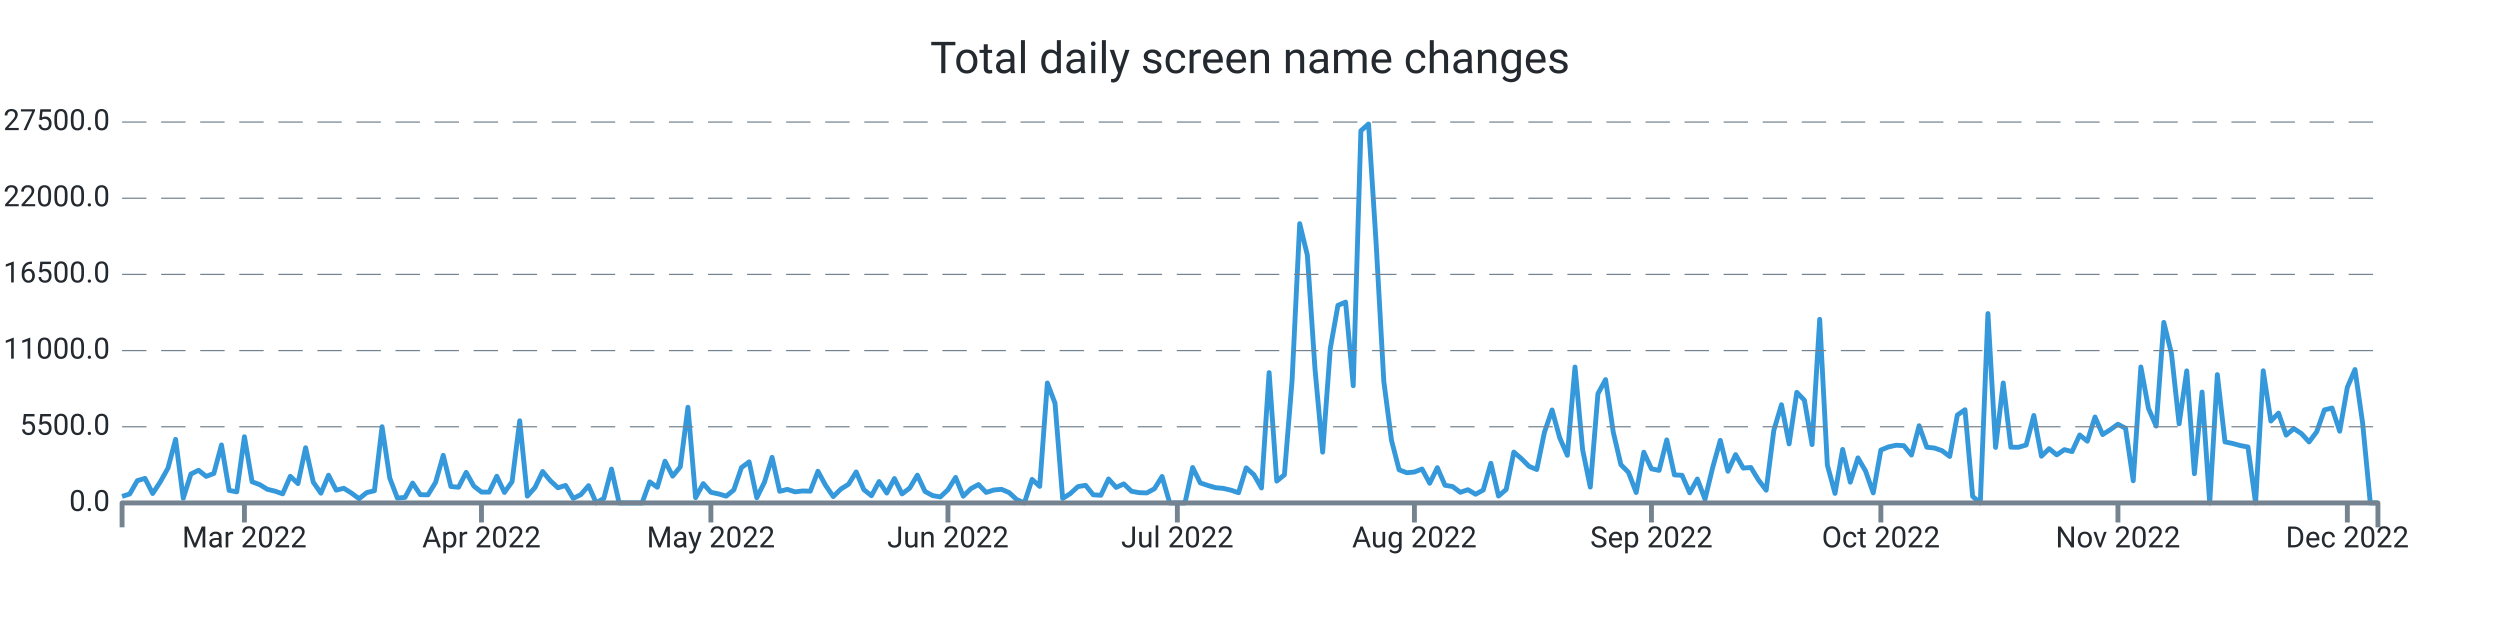
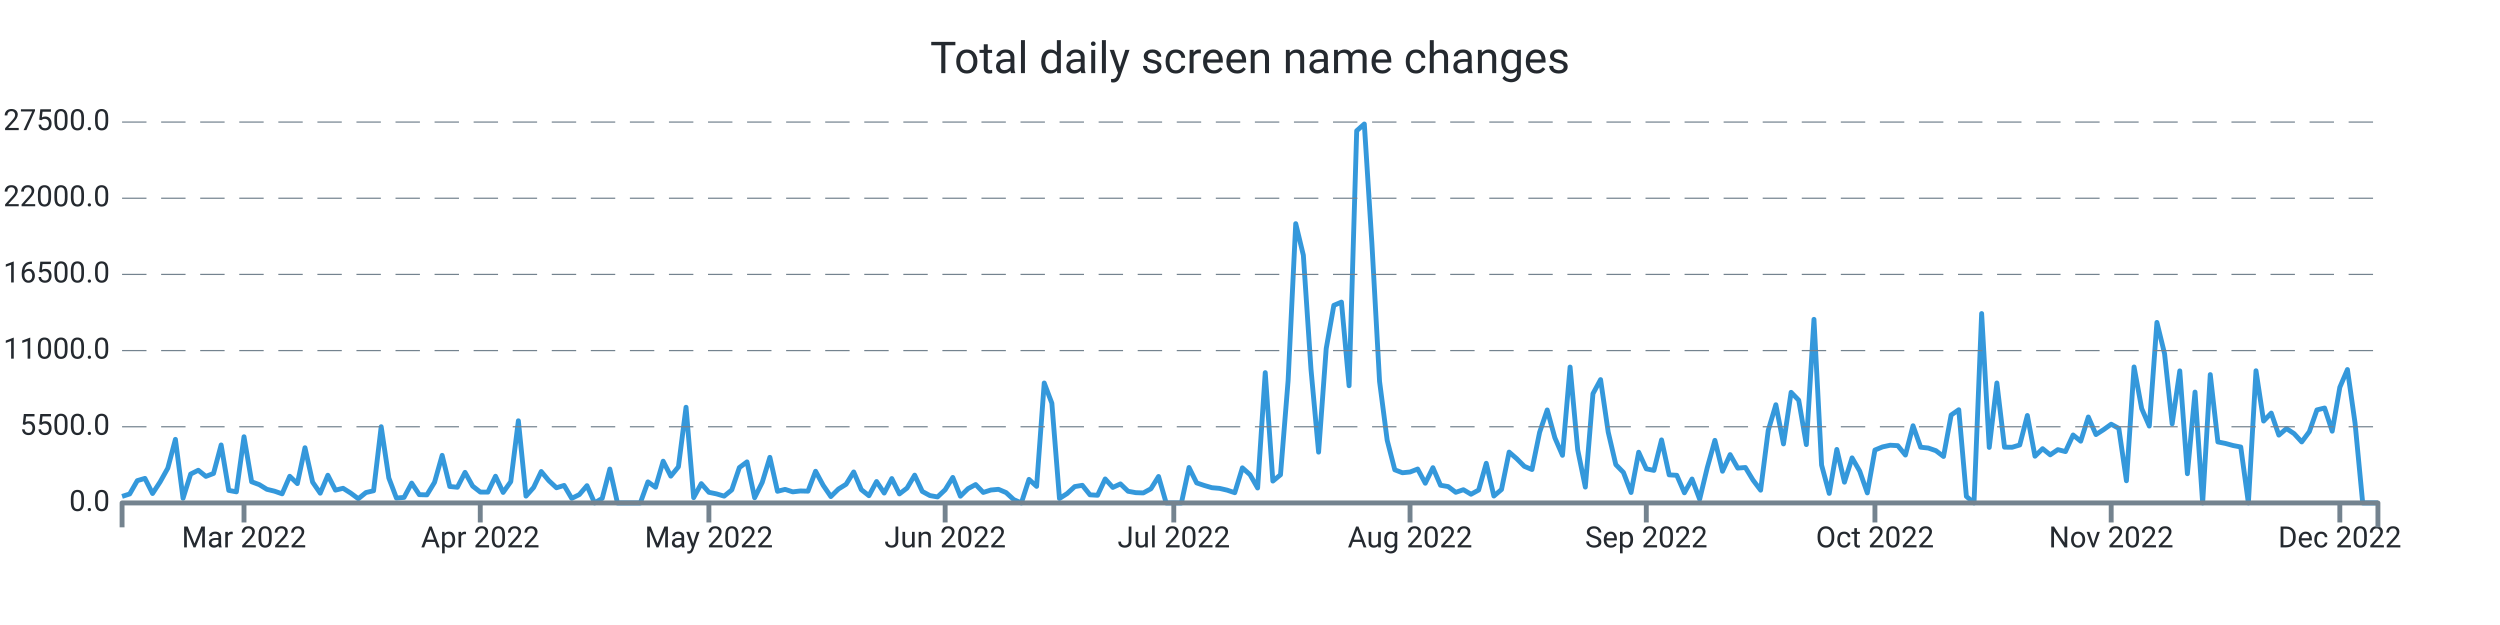
<svg xmlns="http://www.w3.org/2000/svg" width="1024.0" height="256.0" viewBox="0 0 1024.0 256.0" preserveAspectRatio="xMidYMid meet">
-   <path stroke="#3498db" stroke-linejoin="round" d="M 50.0 203.339 L 50 203.339L 53.132 202.33L 56.264 196.867L 59.397 195.948L 62.529 202.143L 65.661 197.355L 68.793 191.761L 71.925 179.962L 75.058 204.094L 78.19 194.172L 81.322 192.618L 84.454 195.125L 87.586 193.928L 90.719 182.248L 93.851 200.866L 96.983 201.456L 100.115 178.89L 103.247 197.338L 106.38 198.501L 109.512 200.418L 112.644 201.184L 115.776 202.267L 118.908 195.091L 122.041 198.081L 125.173 183.389L 128.305 197.474L 131.437 202.018L 134.569 194.66L 137.702 200.753L 140.834 200.004L 143.966 201.972L 147.098 204.275L 150.231 201.745L 153.363 201.014L 156.495 174.783L 159.627 195.761L 162.759 204.003L 165.892 203.731L 169.024 197.877L 172.156 202.608L 175.288 202.693L 178.42 197.559L 181.553 186.514L 184.685 199.266L 187.817 199.573L 190.949 193.48L 194.081 199.108L 197.214 201.547L 200.346 201.57L 203.478 195.069L 206.61 201.7L 209.742 197.287L 212.875 172.355L 216.007 203.209L 219.139 199.675L 222.271 193.129L 225.403 196.89L 228.536 199.788L 231.668 198.83L 234.8 204.134L 237.932 202.579L 241.064 198.926L 244.197 206L 247.329 204.128L 250.461 192.125L 253.593 206L 256.725 206L 259.858 206L 262.99 206L 266.122 197.372L 269.254 199.578L 272.386 188.902L 275.519 195.029L 278.651 191.206L 281.783 166.813L 284.915 203.839L 288.047 198.092L 291.18 201.643L 294.312 202.296L 297.444 203.22L 300.576 200.668L 303.708 191.512L 306.841 189.186L 309.973 203.867L 313.105 197.565L 316.237 187.325L 319.369 201.235L 322.502 200.446L 325.634 201.462L 328.766 201.099L 331.898 201.178L 335.031 193.026L 338.163 198.807L 341.295 203.391L 344.427 200.305L 347.559 198.359L 350.692 193.31L 353.824 200.566L 356.956 203.039L 360.088 197.23L 363.22 201.955L 366.353 196.016L 369.485 202.307L 372.617 199.913L 375.749 194.621L 378.881 201.292L 382.014 202.988L 385.146 203.544L 388.278 200.605L 391.41 195.562L 394.542 203.243L 397.675 200.157L 400.807 198.467L 403.939 201.7L 407.071 200.707L 410.203 200.429L 413.336 201.768L 416.468 204.644L 419.6 206L 422.732 196.356L 425.864 199.215L 428.997 156.874L 432.129 165.151L 435.261 204.173L 438.393 202.177L 441.525 199.312L 444.658 198.784L 447.79 202.676L 450.922 202.857L 454.054 196.186L 457.186 199.647L 460.319 198.206L 463.451 201.218L 466.583 201.791L 469.715 201.904L 472.847 200.197L 475.98 195.171L 479.112 206L 482.244 206L 485.376 206L 488.508 191.483L 491.641 197.797L 494.773 198.852L 497.905 199.76L 501.037 200.038L 504.169 200.764L 507.302 201.808L 510.434 191.631L 513.566 194.411L 516.698 199.885L 519.831 152.631L 522.963 197.048L 526.095 194.473L 529.227 155.904L 532.359 91.609L 535.492 104.538L 538.624 151.179L 541.756 185.198L 544.888 142.766L 548.02 125.067L 551.153 123.745L 554.285 157.997L 557.417 53.568L 560.549 50.789L 563.681 100.022L 566.814 156.245L 569.946 180.32L 573.078 192.437L 576.21 193.639L 579.342 193.333L 582.475 192.113L 585.607 197.933L 588.739 191.563L 591.871 198.767L 595.003 199.301L 598.136 201.649L 601.268 200.588L 604.4 202.438L 607.532 200.73L 610.664 189.77L 613.797 203.175L 616.929 200.486L 620.061 185.181L 623.193 187.887L 626.325 191.018L 629.458 192.317L 632.59 177.097L 635.722 167.913L 638.854 179.31L 641.986 186.497L 645.119 150.345L 648.251 184.273L 651.383 199.51L 654.515 161.248L 657.647 155.49L 660.78 176.961L 663.912 190.309L 667.044 193.509L 670.176 201.728L 673.308 185.226L 676.441 192.034L 679.573 192.669L 682.705 180.183L 685.837 194.501L 688.969 194.683L 692.102 201.853L 695.234 196.203L 698.366 204.491L 701.498 191.557L 704.631 180.365L 707.763 193.026L 710.895 186.208L 714.027 191.727L 717.159 191.483L 720.292 196.634L 723.424 200.781L 726.556 176.269L 729.688 165.78L 732.82 181.829L 735.953 160.698L 739.085 163.931L 742.217 182.106L 745.349 130.808L 748.481 190.496L 751.614 202.091L 754.746 184.092L 757.878 197.502L 761.01 187.541L 764.142 192.953L 767.275 201.887L 770.407 184.336L 773.539 183.048L 776.671 182.367L 779.803 182.543L 782.936 186.389L 786.068 174.386L 789.2 183.179L 792.332 183.513L 795.464 184.602L 798.597 186.968L 801.729 170.001L 804.861 167.834L 807.993 203.322L 811.125 206L 814.258 128.431L 817.39 183.264L 820.522 156.869L 823.654 183.156L 826.786 183.201L 829.919 182.26L 833.051 170.188L 836.183 186.866L 839.315 183.774L 842.447 186.299L 845.58 184.171L 848.712 184.966L 851.844 178.17L 854.976 180.705L 858.108 170.801L 861.241 177.994L 864.373 175.991L 867.505 173.756L 870.637 175.458L 873.769 196.918L 876.902 150.305L 880.034 167.34L 883.166 174.522L 886.298 132.056L 889.431 144.831L 892.563 173.609L 895.695 151.911L 898.827 194.036L 901.959 160.595L 905.092 206L 908.224 153.437L 911.356 181.012L 914.488 181.641L 917.62 182.492L 920.753 183.088L 923.885 206L 927.017 151.865L 930.149 172.457L 933.281 169.207L 936.414 178.221L 939.546 175.543L 942.678 177.614L 945.81 181.017L 948.942 176.808L 952.075 167.896L 955.207 167.125L 958.339 176.621L 961.471 158.633L 964.603 151.36L 967.736 173.353L 970.868 206L 974 206" stroke-width="2.0" fill="none" />
+   <path stroke="#3498db" stroke-linejoin="round" d="M 50.0 203.339 L 50 203.339L 53.122 202.33L 56.243 196.867L 59.365 195.948L 62.486 202.143L 65.608 197.355L 68.73 191.761L 71.851 179.962L 74.973 204.094L 78.095 194.172L 81.216 192.618L 84.338 195.125L 87.459 193.928L 90.581 182.248L 93.703 200.866L 96.824 201.456L 99.946 178.89L 103.068 197.338L 106.189 198.501L 109.311 200.418L 112.432 201.184L 115.554 202.267L 118.676 195.091L 121.797 198.081L 124.919 183.389L 128.041 197.474L 131.162 202.018L 134.284 194.66L 137.405 200.753L 140.527 200.004L 143.649 201.972L 146.77 204.275L 149.892 201.745L 153.014 201.014L 156.135 174.783L 159.257 195.761L 162.378 204.003L 165.5 203.731L 168.622 197.877L 171.743 202.608L 174.865 202.693L 177.986 197.559L 181.108 186.514L 184.23 199.266L 187.351 199.573L 190.473 193.48L 193.595 199.108L 196.716 201.547L 199.838 201.57L 202.959 195.069L 206.081 201.7L 209.203 197.287L 212.324 172.355L 215.446 203.209L 218.568 199.675L 221.689 193.129L 224.811 196.89L 227.932 199.788L 231.054 198.83L 234.176 204.134L 237.297 202.579L 240.419 198.926L 243.541 206L 246.662 204.128L 249.784 192.125L 252.905 206L 256.027 206L 259.149 206L 262.27 206L 265.392 197.372L 268.514 199.578L 271.635 188.902L 274.757 195.029L 277.878 191.206L 281 166.813L 284.122 203.839L 287.243 198.092L 290.365 201.643L 293.486 202.296L 296.608 203.22L 299.73 200.668L 302.851 191.512L 305.973 189.186L 309.095 203.867L 312.216 197.565L 315.338 187.325L 318.459 201.235L 321.581 200.446L 324.703 201.462L 327.824 201.099L 330.946 201.178L 334.068 193.026L 337.189 198.807L 340.311 203.391L 343.432 200.305L 346.554 198.359L 349.676 193.31L 352.797 200.566L 355.919 203.039L 359.041 197.23L 362.162 201.955L 365.284 196.016L 368.405 202.307L 371.527 199.913L 374.649 194.621L 377.77 201.292L 380.892 202.988L 384.014 203.544L 387.135 200.605L 390.257 195.562L 393.378 203.243L 396.5 200.157L 399.622 198.467L 402.743 201.7L 405.865 200.707L 408.986 200.429L 412.108 201.768L 415.23 204.644L 418.351 206L 421.473 196.356L 424.595 199.215L 427.716 156.874L 430.838 165.151L 433.959 204.173L 437.081 202.177L 440.203 199.312L 443.324 198.784L 446.446 202.676L 449.568 202.857L 452.689 196.186L 455.811 199.647L 458.932 198.206L 462.054 201.218L 465.176 201.791L 468.297 201.904L 471.419 200.197L 474.541 195.171L 477.662 206L 480.784 206L 483.905 206L 487.027 191.483L 490.149 197.797L 493.27 198.852L 496.392 199.76L 499.514 200.038L 502.635 200.764L 505.757 201.808L 508.878 191.631L 512 194.411L 515.122 199.885L 518.243 152.631L 521.365 197.048L 524.486 194.473L 527.608 155.904L 530.73 91.609L 533.851 104.538L 536.973 151.179L 540.095 185.198L 543.216 142.766L 546.338 125.067L 549.459 123.745L 552.581 157.997L 555.703 53.568L 558.824 50.789L 561.946 100.022L 565.068 156.245L 568.189 180.32L 571.311 192.437L 574.432 193.639L 577.554 193.333L 580.676 192.113L 583.797 197.933L 586.919 191.563L 590.041 198.767L 593.162 199.301L 596.284 201.649L 599.405 200.588L 602.527 202.438L 605.649 200.73L 608.77 189.77L 611.892 203.175L 615.014 200.486L 618.135 185.181L 621.257 187.887L 624.378 191.018L 627.5 192.317L 630.622 177.097L 633.743 167.913L 636.865 179.31L 639.986 186.497L 643.108 150.345L 646.23 184.273L 649.351 199.51L 652.473 161.248L 655.595 155.49L 658.716 176.961L 661.838 190.309L 664.959 193.509L 668.081 201.728L 671.203 185.226L 674.324 192.034L 677.446 192.669L 680.568 180.183L 683.689 194.501L 686.811 194.683L 689.932 201.853L 693.054 196.203L 696.176 204.491L 699.297 191.557L 702.419 180.365L 705.541 193.026L 708.662 186.208L 711.784 191.727L 714.905 191.483L 718.027 196.634L 721.149 200.781L 724.27 176.269L 727.392 165.78L 730.514 181.829L 733.635 160.698L 736.757 163.931L 739.878 182.106L 743 130.808L 746.122 190.496L 749.243 202.091L 752.365 184.092L 755.486 197.502L 758.608 187.541L 761.73 192.953L 764.851 201.887L 767.973 184.336L 771.095 183.048L 774.216 182.367L 777.338 182.543L 780.459 186.389L 783.581 174.386L 786.703 183.179L 789.824 183.513L 792.946 184.602L 796.068 186.968L 799.189 170.001L 802.311 167.834L 805.432 203.322L 808.554 206L 811.676 128.431L 814.797 183.264L 817.919 156.869L 821.041 183.156L 824.162 183.201L 827.284 182.26L 830.405 170.188L 833.527 186.866L 836.649 183.774L 839.77 186.299L 842.892 184.171L 846.014 184.966L 849.135 178.17L 852.257 180.705L 855.378 170.801L 858.5 177.994L 861.622 175.991L 864.743 173.756L 867.865 175.458L 870.986 196.918L 874.108 150.305L 877.23 167.34L 880.351 174.522L 883.473 132.056L 886.595 144.831L 889.716 173.609L 892.838 151.911L 895.959 194.036L 899.081 160.595L 902.203 206L 905.324 153.437L 908.446 181.012L 911.568 181.641L 914.689 182.492L 917.811 183.088L 920.932 206L 924.054 151.865L 927.176 172.457L 930.297 169.207L 933.419 178.221L 936.541 175.543L 939.662 177.614L 942.784 181.017L 945.905 176.808L 949.027 167.896L 952.149 167.125L 955.27 176.621L 958.392 158.633L 961.514 151.36L 964.635 173.353L 967.757 206L 970.878 206L 974 206" stroke-width="2.0" fill="none" />
  <text x="45.0" font-family="-apple-system, system-ui, BlinkMacSystemFont, Roboto" y="50.0" dominant-baseline="middle" text-anchor="end" font-size="12" fill="#24292f">27500.0</text>
  <path stroke="#74838f" stroke-dasharray="10 6" stroke-width="0.5" d="M 50.0 50.0 L 974.0 50.0" />
  <text x="45.0" font-family="-apple-system, system-ui, BlinkMacSystemFont, Roboto" y="81.2" dominant-baseline="middle" text-anchor="end" font-size="12" fill="#24292f">22000.0</text>
  <path stroke="#74838f" stroke-dasharray="10 6" stroke-width="0.5" d="M 50.0 81.2 L 974.0 81.2" />
  <text x="45.0" font-family="-apple-system, system-ui, BlinkMacSystemFont, Roboto" y="112.4" dominant-baseline="middle" text-anchor="end" font-size="12" fill="#24292f">16500.0</text>
  <path stroke="#74838f" stroke-dasharray="10 6" stroke-width="0.5" d="M 50.0 112.4 L 974.0 112.4" />
  <text x="45.0" font-family="-apple-system, system-ui, BlinkMacSystemFont, Roboto" y="143.6" dominant-baseline="middle" text-anchor="end" font-size="12" fill="#24292f">11000.0</text>
  <path stroke="#74838f" stroke-dasharray="10 6" stroke-width="0.5" d="M 50.0 143.6 L 974.0 143.6" />
  <text x="45.0" font-family="-apple-system, system-ui, BlinkMacSystemFont, Roboto" y="174.8" dominant-baseline="middle" text-anchor="end" font-size="12" fill="#24292f">5500.0</text>
  <path stroke="#74838f" stroke-dasharray="10 6" stroke-width="0.5" d="M 50.0 174.8 L 974.0 174.8" />
  <text x="45.0" font-family="-apple-system, system-ui, BlinkMacSystemFont, Roboto" y="206.0" dominant-baseline="middle" text-anchor="end" font-size="12" fill="#24292f">0.0</text>
-   <path stroke="#74838f" stroke-width="2.0" d="M 100.115 206.0 L 100.115 214.0" />
-   <text x="100.115" font-family="-apple-system, system-ui, BlinkMacSystemFont, Roboto" y="216.0" dominant-baseline="hanging" text-anchor="middle" font-size="12" fill="#24292f">Mar 2022</text>
-   <path stroke="#74838f" stroke-width="2.0" d="M 197.214 206.0 L 197.214 214.0" />
-   <text x="197.214" font-family="-apple-system, system-ui, BlinkMacSystemFont, Roboto" y="216.0" dominant-baseline="hanging" text-anchor="middle" font-size="12" fill="#24292f">Apr 2022</text>
-   <path stroke="#74838f" stroke-width="2.0" d="M 291.18 206.0 L 291.18 214.0" />
-   <text x="291.18" font-family="-apple-system, system-ui, BlinkMacSystemFont, Roboto" y="216.0" dominant-baseline="hanging" text-anchor="middle" font-size="12" fill="#24292f">May 2022</text>
-   <path stroke="#74838f" stroke-width="2.0" d="M 388.278 206.0 L 388.278 214.0" />
-   <text x="388.278" font-family="-apple-system, system-ui, BlinkMacSystemFont, Roboto" y="216.0" dominant-baseline="hanging" text-anchor="middle" font-size="12" fill="#24292f">Jun 2022</text>
-   <path stroke="#74838f" stroke-width="2.0" d="M 482.244 206.0 L 482.244 214.0" />
-   <text x="482.244" font-family="-apple-system, system-ui, BlinkMacSystemFont, Roboto" y="216.0" dominant-baseline="hanging" text-anchor="middle" font-size="12" fill="#24292f">Jul 2022</text>
-   <path stroke="#74838f" stroke-width="2.0" d="M 579.342 206.0 L 579.342 214.0" />
-   <text x="579.342" font-family="-apple-system, system-ui, BlinkMacSystemFont, Roboto" y="216.0" dominant-baseline="hanging" text-anchor="middle" font-size="12" fill="#24292f">Aug 2022</text>
-   <path stroke="#74838f" stroke-width="2.0" d="M 676.441 206.0 L 676.441 214.0" />
-   <text x="676.441" font-family="-apple-system, system-ui, BlinkMacSystemFont, Roboto" y="216.0" dominant-baseline="hanging" text-anchor="middle" font-size="12" fill="#24292f">Sep 2022</text>
-   <path stroke="#74838f" stroke-width="2.0" d="M 770.407 206.0 L 770.407 214.0" />
-   <text x="770.407" font-family="-apple-system, system-ui, BlinkMacSystemFont, Roboto" y="216.0" dominant-baseline="hanging" text-anchor="middle" font-size="12" fill="#24292f">Oct 2022</text>
-   <path stroke="#74838f" stroke-width="2.0" d="M 867.505 206.0 L 867.505 214.0" />
-   <text x="867.505" font-family="-apple-system, system-ui, BlinkMacSystemFont, Roboto" y="216.0" dominant-baseline="hanging" text-anchor="middle" font-size="12" fill="#24292f">Nov 2022</text>
-   <path stroke="#74838f" stroke-width="2.0" d="M 961.471 206.0 L 961.471 214.0" />
-   <text x="961.471" font-family="-apple-system, system-ui, BlinkMacSystemFont, Roboto" y="216.0" dominant-baseline="hanging" text-anchor="middle" font-size="12" fill="#24292f">Dec 2022</text>
+   <path stroke="#74838f" stroke-width="2.0" d="M 99.946 206.0 L 99.946 214.0" />
+   <text x="99.946" font-family="-apple-system, system-ui, BlinkMacSystemFont, Roboto" y="216.0" dominant-baseline="hanging" text-anchor="middle" font-size="12" fill="#24292f">Mar 2022</text>
+   <path stroke="#74838f" stroke-width="2.0" d="M 196.716 206.0 L 196.716 214.0" />
+   <text x="196.716" font-family="-apple-system, system-ui, BlinkMacSystemFont, Roboto" y="216.0" dominant-baseline="hanging" text-anchor="middle" font-size="12" fill="#24292f">Apr 2022</text>
+   <path stroke="#74838f" stroke-width="2.0" d="M 290.365 206.0 L 290.365 214.0" />
+   <text x="290.365" font-family="-apple-system, system-ui, BlinkMacSystemFont, Roboto" y="216.0" dominant-baseline="hanging" text-anchor="middle" font-size="12" fill="#24292f">May 2022</text>
+   <path stroke="#74838f" stroke-width="2.0" d="M 387.135 206.0 L 387.135 214.0" />
+   <text x="387.135" font-family="-apple-system, system-ui, BlinkMacSystemFont, Roboto" y="216.0" dominant-baseline="hanging" text-anchor="middle" font-size="12" fill="#24292f">Jun 2022</text>
+   <path stroke="#74838f" stroke-width="2.0" d="M 480.784 206.0 L 480.784 214.0" />
+   <text x="480.784" font-family="-apple-system, system-ui, BlinkMacSystemFont, Roboto" y="216.0" dominant-baseline="hanging" text-anchor="middle" font-size="12" fill="#24292f">Jul 2022</text>
+   <path stroke="#74838f" stroke-width="2.0" d="M 577.554 206.0 L 577.554 214.0" />
+   <text x="577.554" font-family="-apple-system, system-ui, BlinkMacSystemFont, Roboto" y="216.0" dominant-baseline="hanging" text-anchor="middle" font-size="12" fill="#24292f">Aug 2022</text>
+   <path stroke="#74838f" stroke-width="2.0" d="M 674.324 206.0 L 674.324 214.0" />
+   <text x="674.324" font-family="-apple-system, system-ui, BlinkMacSystemFont, Roboto" y="216.0" dominant-baseline="hanging" text-anchor="middle" font-size="12" fill="#24292f">Sep 2022</text>
+   <path stroke="#74838f" stroke-width="2.0" d="M 767.973 206.0 L 767.973 214.0" />
+   <text x="767.973" font-family="-apple-system, system-ui, BlinkMacSystemFont, Roboto" y="216.0" dominant-baseline="hanging" text-anchor="middle" font-size="12" fill="#24292f">Oct 2022</text>
+   <path stroke="#74838f" stroke-width="2.0" d="M 864.743 206.0 L 864.743 214.0" />
+   <text x="864.743" font-family="-apple-system, system-ui, BlinkMacSystemFont, Roboto" y="216.0" dominant-baseline="hanging" text-anchor="middle" font-size="12" fill="#24292f">Nov 2022</text>
+   <path stroke="#74838f" stroke-width="2.0" d="M 958.392 206.0 L 958.392 214.0" />
+   <text x="958.392" font-family="-apple-system, system-ui, BlinkMacSystemFont, Roboto" y="216.0" dominant-baseline="hanging" text-anchor="middle" font-size="12" fill="#24292f">Dec 2022</text>
  <path stroke="#74838f" stroke-linejoin="round" stroke-width="2.0" d="M 50.0 216.0 L 50.0 206.0 L 974.0 206.0 L 974.0 216.0" fill="none" />
  <text x="512.0" y="25.0" font-family="-apple-system, system-ui, BlinkMacSystemFont, Roboto" dominant-baseline="middle" text-anchor="middle" font-size="18" fill="#24292f">Total daily screen name changes</text>
</svg>
